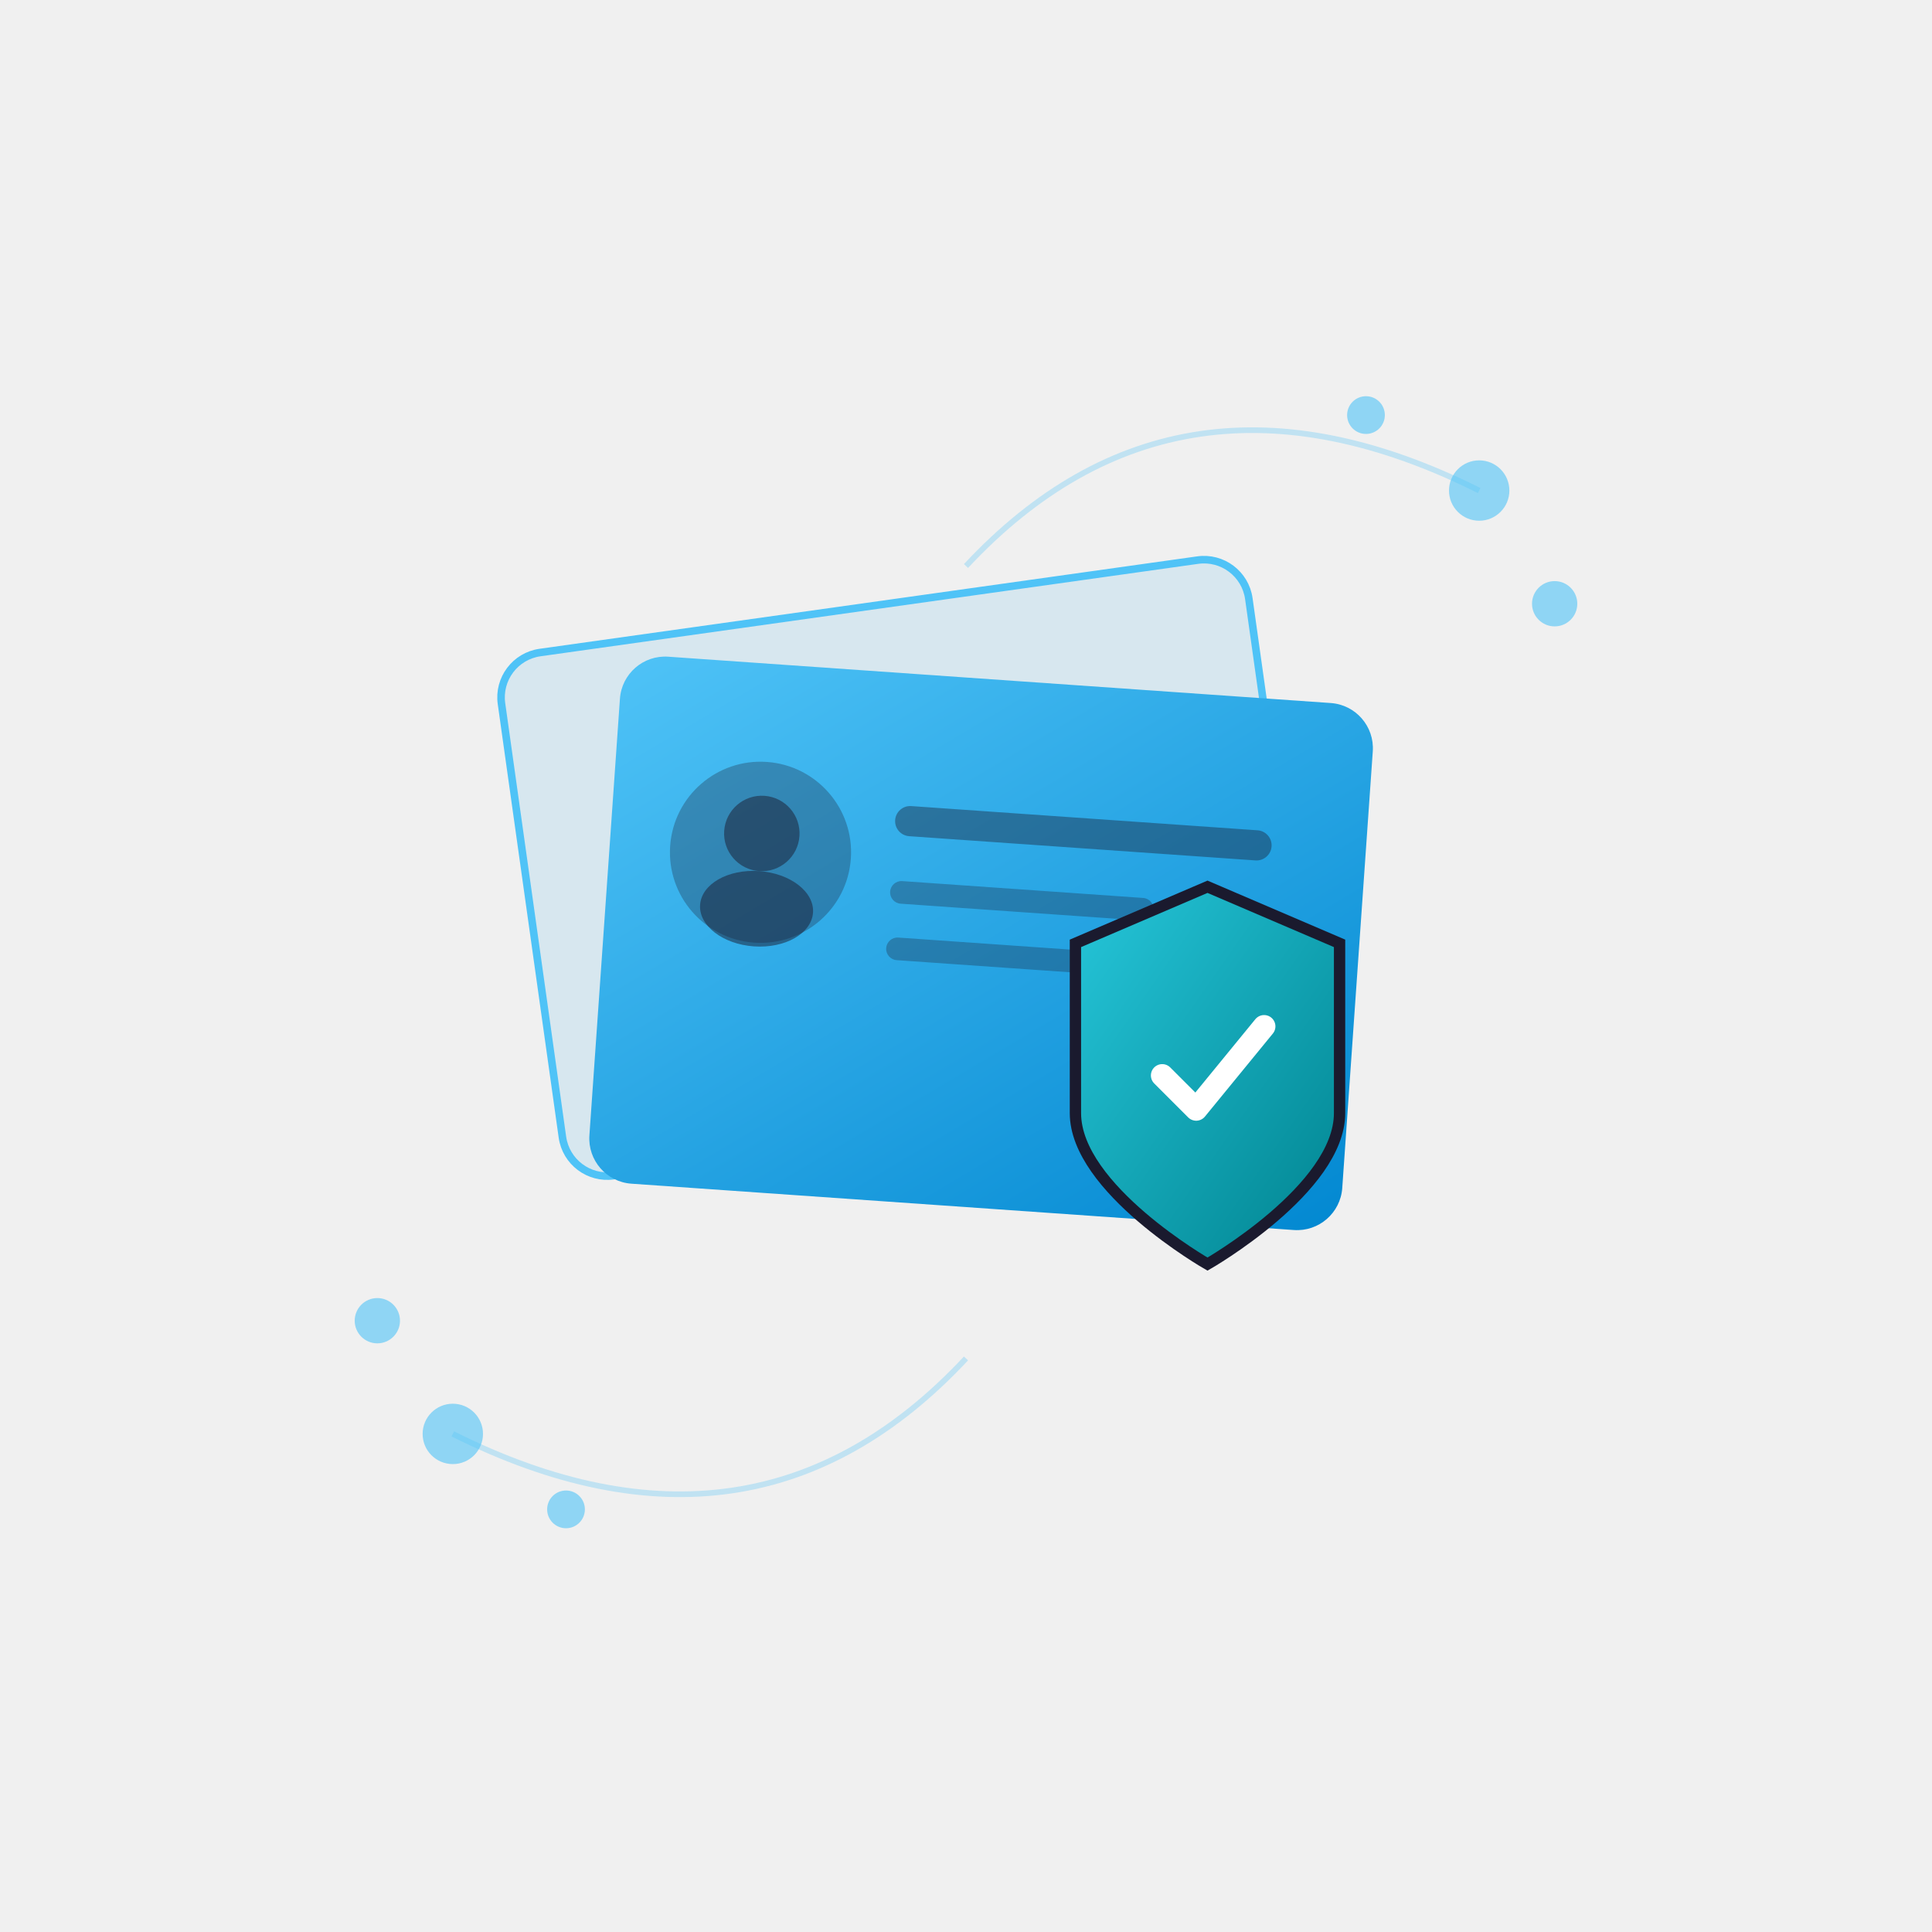
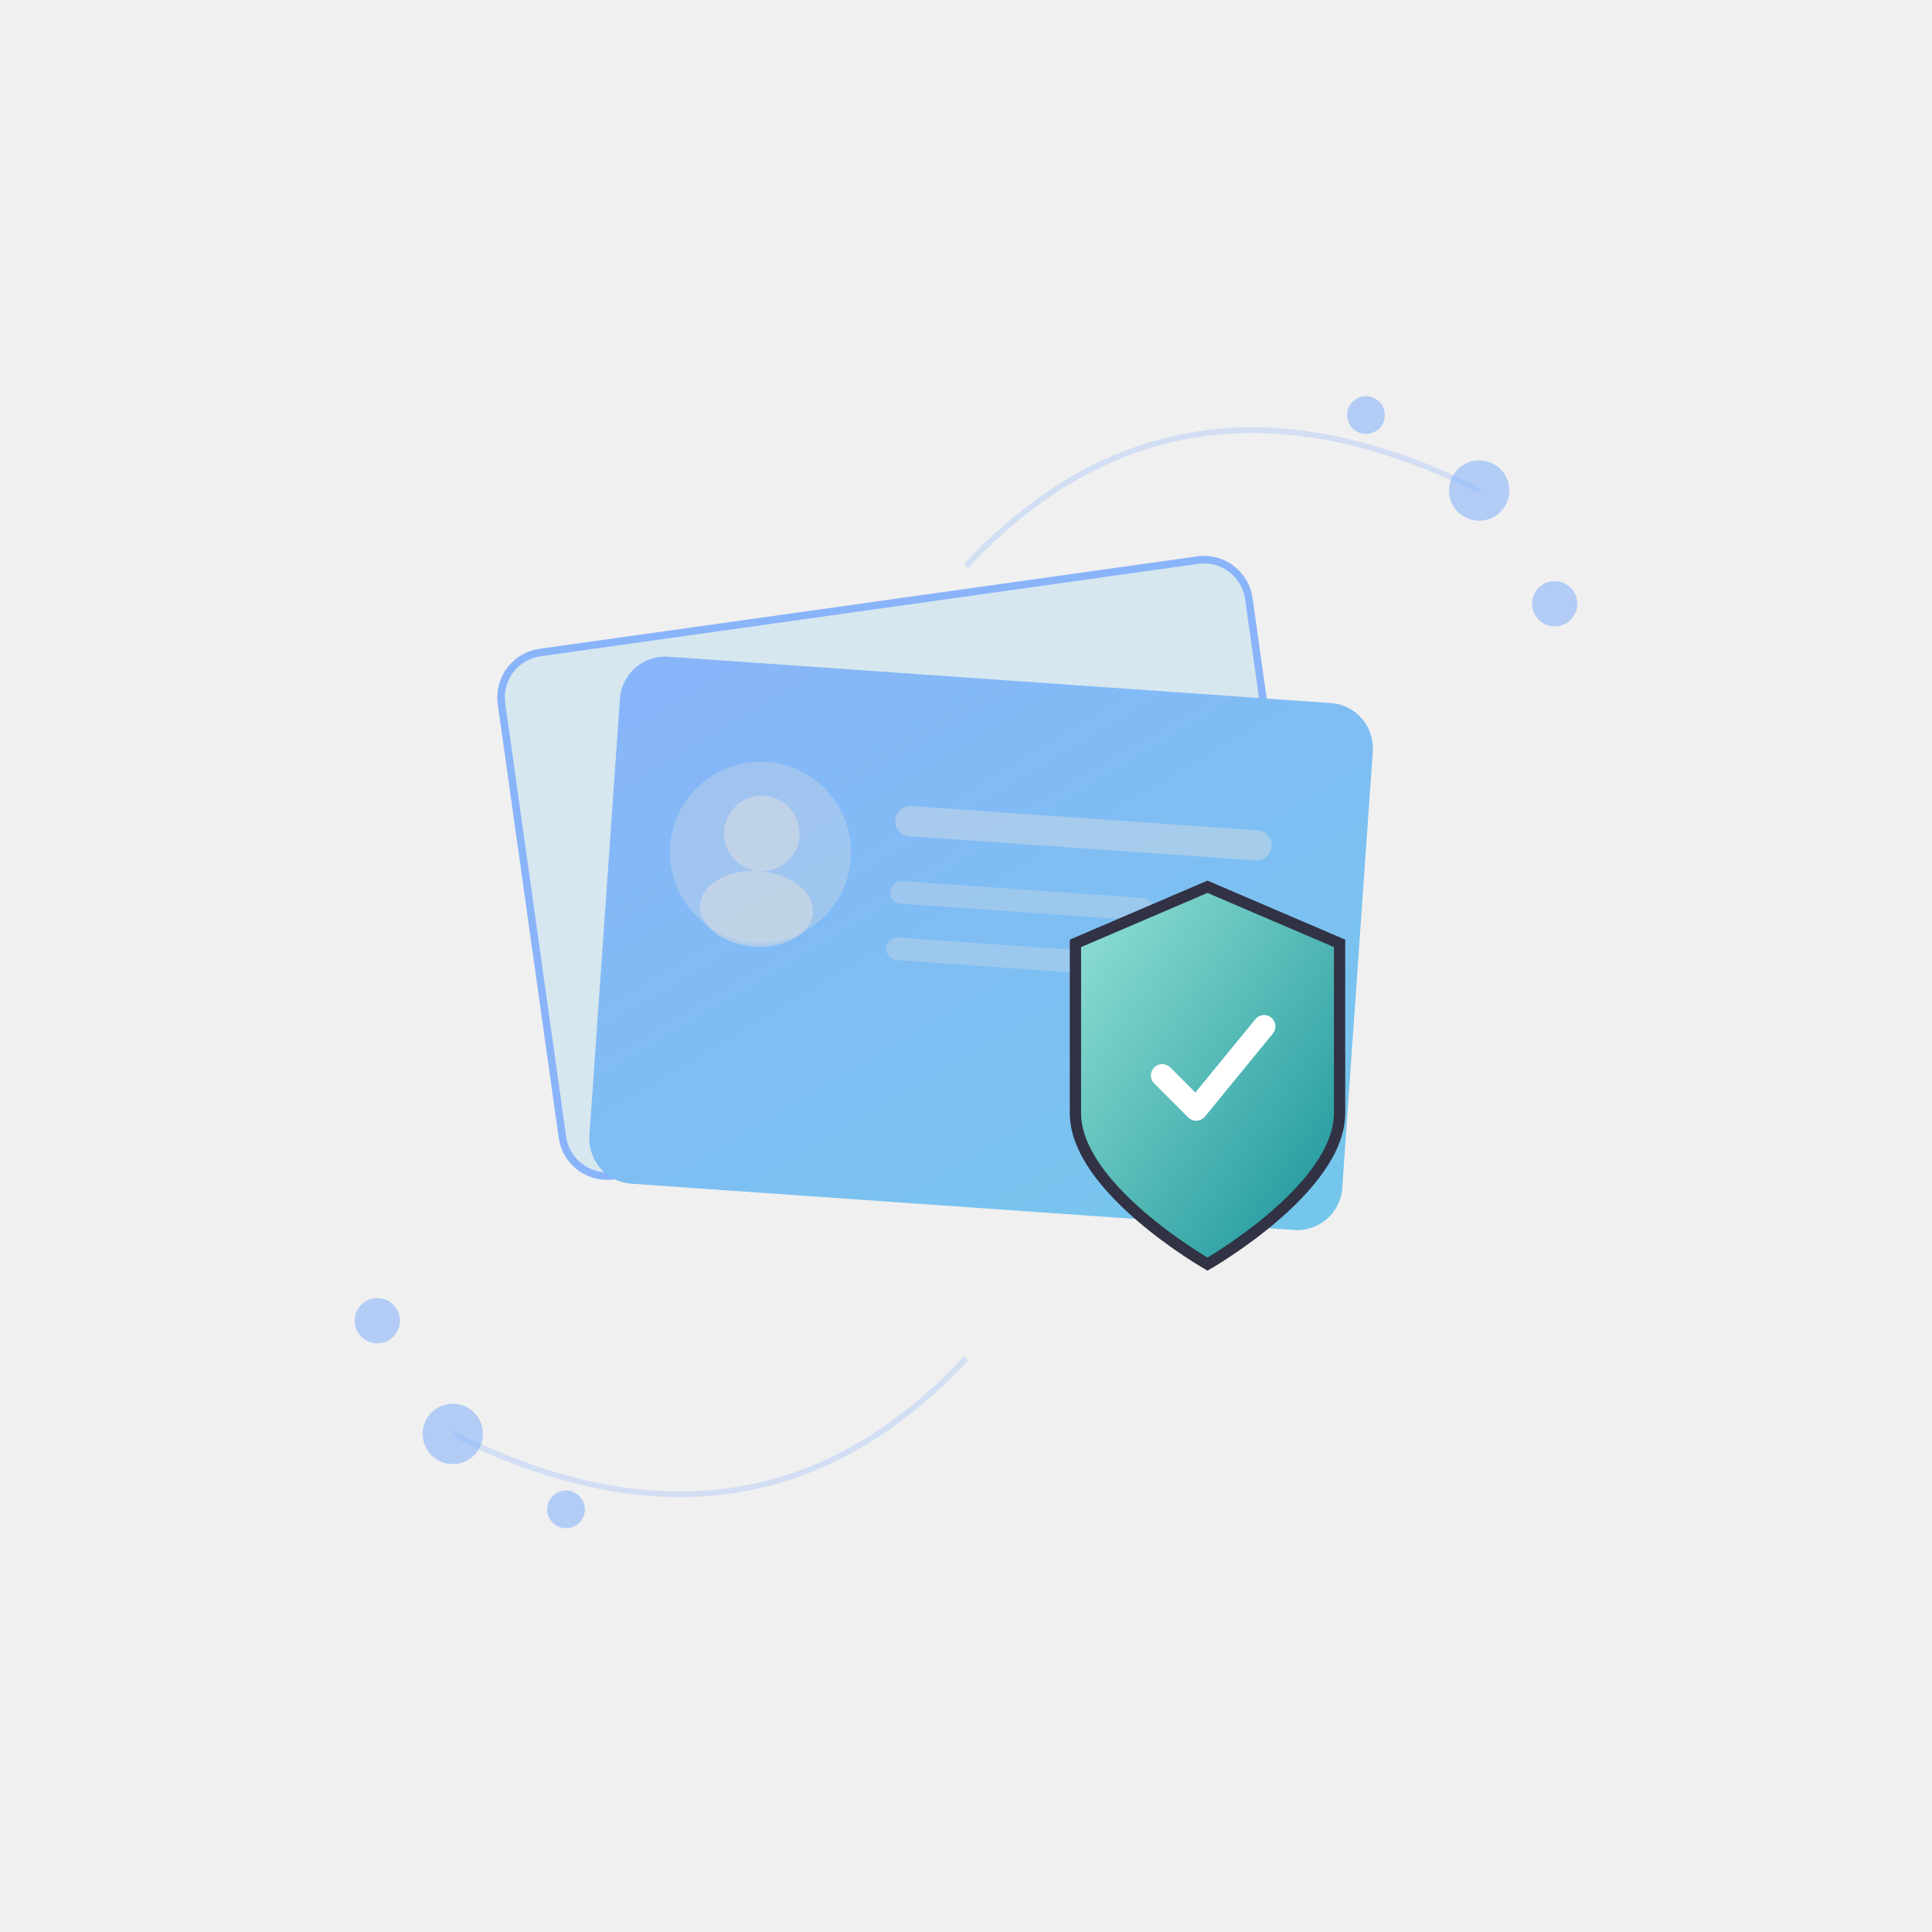
<svg xmlns="http://www.w3.org/2000/svg" viewBox="0 0 512 512">
  <defs>
    <linearGradient id="cardGradient" x1="0%" y1="0%" x2="100%" y2="100%">
-       <stop offset="0%" style="stop-color:#4fc3f7" />
-       <stop offset="100%" style="stop-color:#0288d1" />
+       <stop offset="0%" style="stop-color:#89b4fa" />
+       <stop offset="100%" style="stop-color:#74c7ec" />
    </linearGradient>
    <linearGradient id="shieldGradient" x1="0%" y1="0%" x2="100%" y2="100%">
-       <stop offset="0%" style="stop-color:#26c6da" />
-       <stop offset="100%" style="stop-color:#00838f" />
+       <stop offset="0%" style="stop-color:#94e2d5" />
+       <stop offset="100%" style="stop-color:#179299" />
    </linearGradient>
  </defs>
  <circle cx="256" cy="256" r="240" fill="none" />
-   <rect x="140" y="160" width="200" height="140" rx="12" ry="12" fill="rgba(116,199,236,0.2)" stroke="#4fc3f7" stroke-width="2" transform="rotate(-8 240 230)" />
+   <rect x="140" y="160" width="200" height="140" rx="12" ry="12" fill="rgba(116,199,236,0.2)" stroke="#89b4fa" stroke-width="2" transform="rotate(-8 240 230)" />
  <rect x="160" y="180" width="200" height="140" rx="12" ry="12" fill="url(#cardGradient)" transform="rotate(4 260 250)" />
  <g transform="rotate(4 260 250)">
-     <circle cx="200" cy="230" r="24" fill="#1a1a2e" opacity="0.3" />
-     <circle cx="200" cy="225" r="10" fill="#1a1a2e" opacity="0.5" />
-     <ellipse cx="200" cy="245" rx="15" ry="10" fill="#1a1a2e" opacity="0.5" />
-     <rect x="235" y="215" width="100" height="8" rx="4" fill="#1a1a2e" opacity="0.4" />
-     <rect x="235" y="235" width="70" height="6" rx="3" fill="#1a1a2e" opacity="0.3" />
-     <rect x="235" y="250" width="85" height="6" rx="3" fill="#1a1a2e" opacity="0.3" />
+     <circle cx="200" cy="230" r="24" fill="#e0e0e0" opacity="0.3" />
+     <circle cx="200" cy="225" r="10" fill="#e0e0e0" opacity="0.5" />
+     <ellipse cx="200" cy="245" rx="15" ry="10" fill="#e0e0e0" opacity="0.5" />
+     <rect x="235" y="215" width="100" height="8" rx="4" fill="#e0e0e0" opacity="0.4" />
+     <rect x="235" y="235" width="70" height="6" rx="3" fill="#e0e0e0" opacity="0.3" />
+     <rect x="235" y="250" width="85" height="6" rx="3" fill="#e0e0e0" opacity="0.3" />
  </g>
  <g transform="translate(320, 280)">
-     <path d="M0,-45 L35,-30 L35,15 C35,35 0,55 0,55 C0,55 -35,35 -35,15 L-35,-30 Z" fill="url(#shieldGradient)" stroke="#1a1a2e" stroke-width="3" />
+     <path d="M0,-45 L35,-30 L35,15 C35,35 0,55 0,55 C0,55 -35,35 -35,15 L-35,-30 Z" fill="url(#shieldGradient)" stroke="#313244" stroke-width="3" />
    <path d="M-12,5 L-3,14 L15,-8" fill="none" stroke="#fff" stroke-width="6" stroke-linecap="round" stroke-linejoin="round" />
  </g>
-   <g fill="#4fc3f7" opacity="0.6">
+   <g fill="#89b4fa" opacity="0.6">
    <circle cx="120" cy="380" r="8" />
    <circle cx="150" cy="400" r="5" />
    <circle cx="100" cy="350" r="6" />
    <circle cx="392" cy="130" r="8" />
    <circle cx="362" cy="110" r="5" />
    <circle cx="412" cy="160" r="6" />
  </g>
-   <g stroke="#4fc3f7" stroke-width="1.5" opacity="0.3" fill="none">
+   <g stroke="#89b4fa" stroke-width="1.5" opacity="0.3" fill="none">
    <path d="M120,380 Q200,420 256,360" />
    <path d="M392,130 Q312,90 256,150" />
  </g>
</svg>
